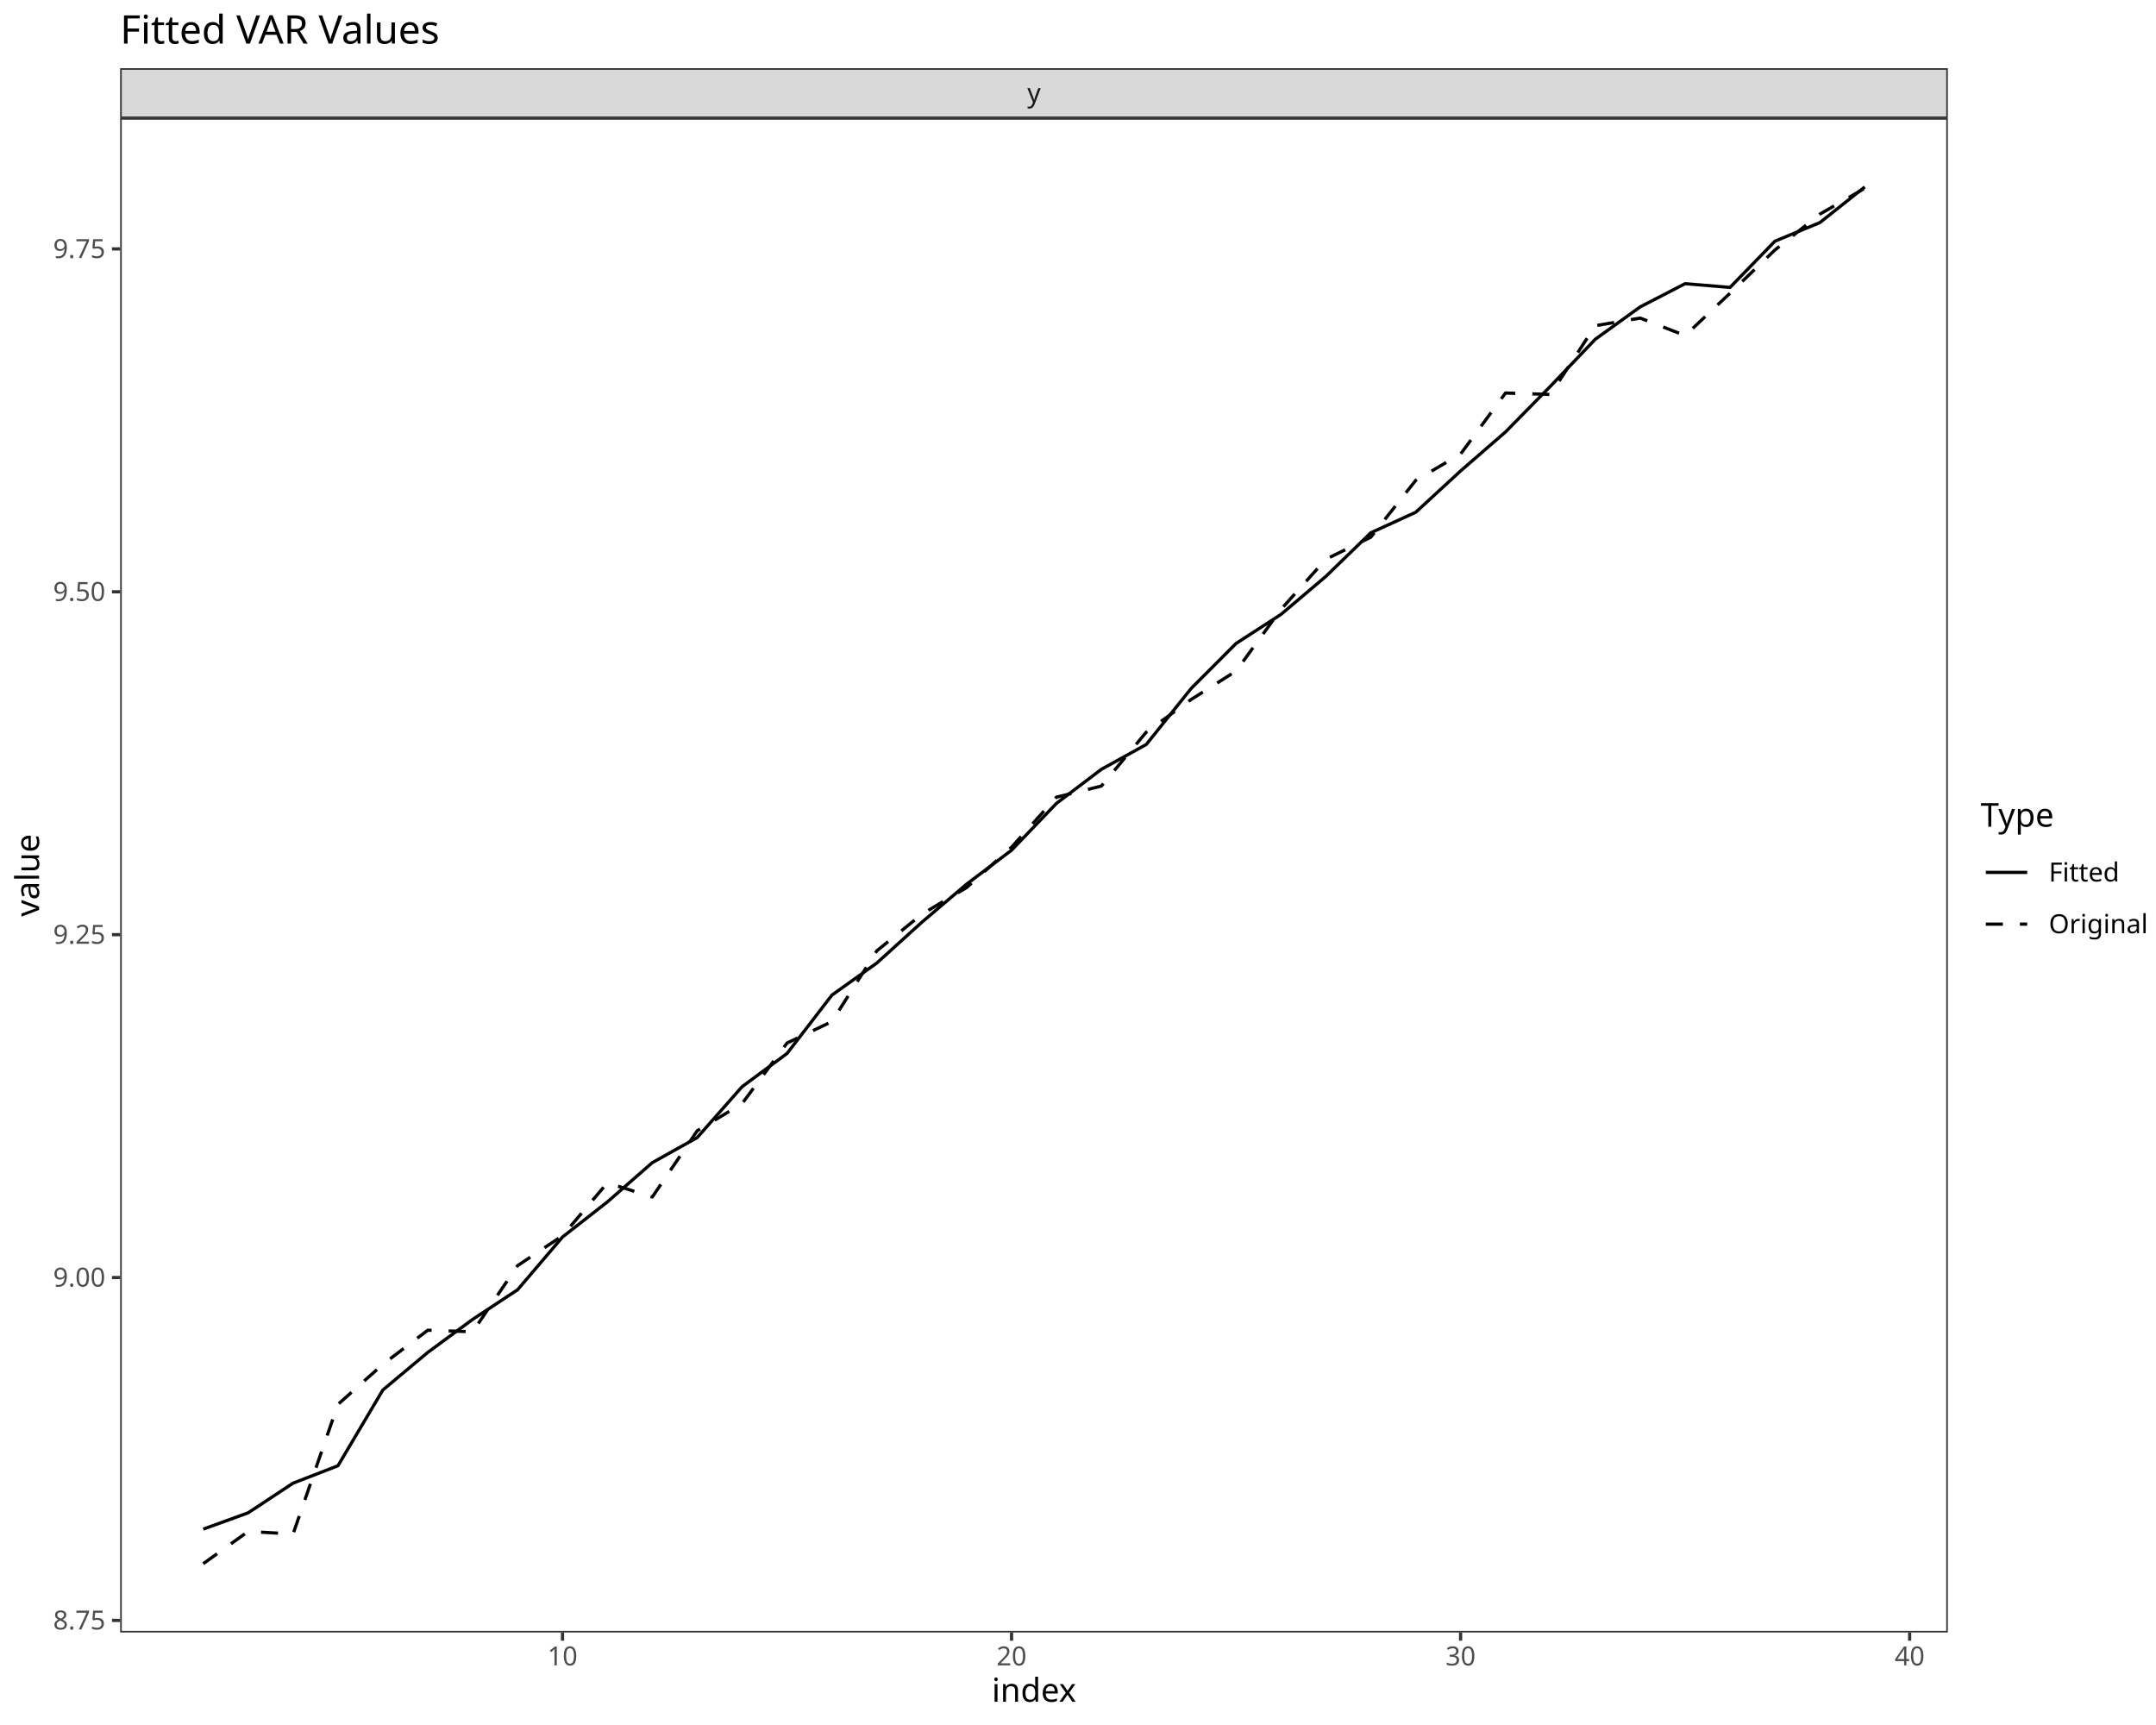
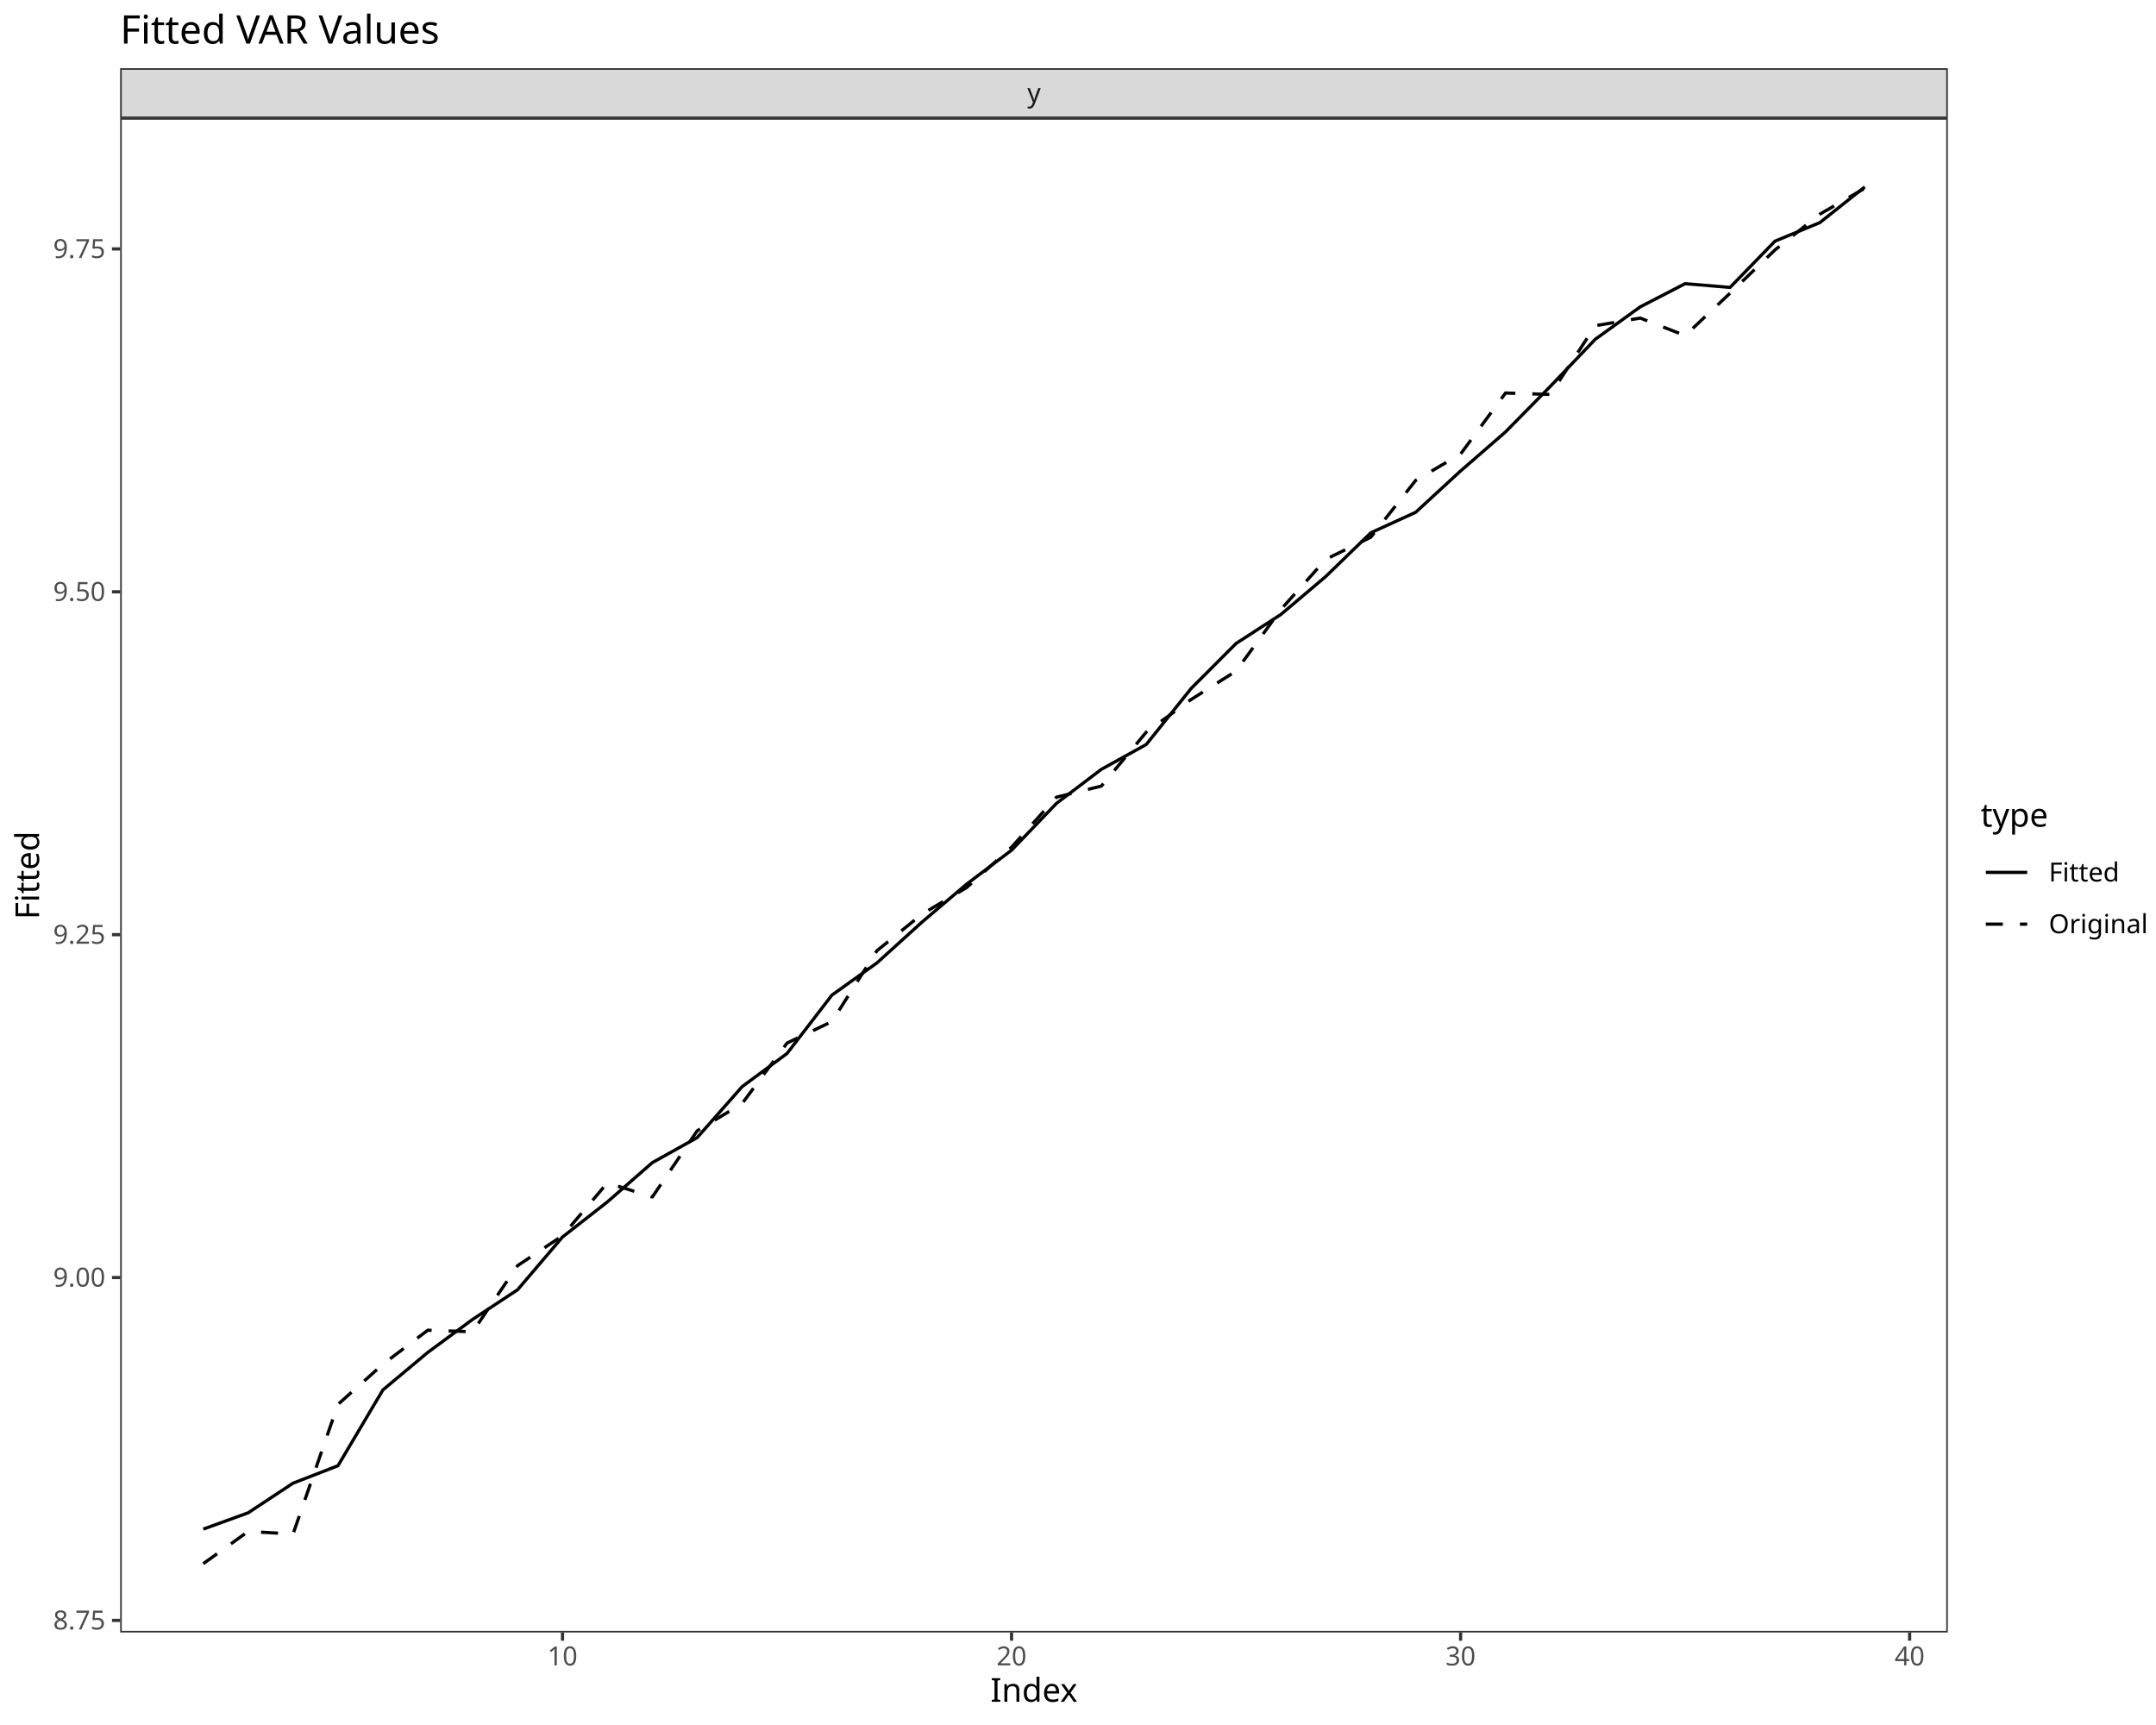
<svg xmlns="http://www.w3.org/2000/svg" class="svglite" data-engine-version="2.0" width="720.00pt" height="576.00pt" viewBox="0 0 720.00 576.00">
  <defs>
    <style type="text/css">
    .svglite line, .svglite polyline, .svglite polygon, .svglite path, .svglite rect, .svglite circle {
      fill: none;
      stroke: #000000;
      stroke-linecap: round;
      stroke-linejoin: round;
      stroke-miterlimit: 10.00;
    }
  </style>
  </defs>
  <rect width="100%" height="100%" style="stroke: none; fill: #FFFFFF;" />
  <defs>
    <clipPath id="cpMC4wMHw3MjAuMDB8MC4wMHw1NzYuMDA=">
      <rect x="0.00" y="0.00" width="720.00" height="576.00" />
    </clipPath>
  </defs>
  <g clip-path="url(#cpMC4wMHw3MjAuMDB8MC4wMHw1NzYuMDA=)">
    <rect x="0.00" y="0.00" width="720.00" height="576.00" style="stroke-width: 1.07; stroke: #FFFFFF; fill: #FFFFFF;" />
  </g>
  <defs>
    <clipPath id="cpNDAuMTN8NjUwLjQ4fDM5LjQzfDU0NS4xMQ==">
      <rect x="40.13" y="39.43" width="610.35" height="505.68" />
    </clipPath>
  </defs>
  <g clip-path="url(#cpNDAuMTN8NjUwLjQ4fDM5LjQzfDU0NS4xMQ==)">
    <rect x="40.13" y="39.43" width="610.35" height="505.68" style="stroke-width: 1.07; stroke: none; fill: #FFFFFF;" />
    <polyline points="67.88,510.59 82.87,505.15 97.87,495.25 112.86,489.43 127.86,464.13 142.86,451.58 157.85,440.55 172.85,430.67 187.85,413.05 202.84,401.33 217.84,388.22 232.83,379.86 247.83,362.85 262.83,351.77 277.82,332.28 292.82,321.56 307.82,307.97 322.81,295.22 337.81,283.89 352.80,268.26 367.80,256.89 382.80,248.59 397.79,229.88 412.79,214.86 427.79,205.15 442.78,192.46 457.78,177.90 472.77,171.06 487.77,157.25 502.77,144.23 517.76,128.98 532.76,113.27 547.76,102.46 562.75,94.72 577.75,95.97 592.74,80.54 607.74,74.33 622.74,62.42 " style="stroke-width: 1.07; stroke-linecap: butt;" />
    <polyline points="67.88,522.13 82.87,511.37 97.87,512.22 112.86,468.94 127.86,455.56 142.86,444.17 157.85,444.70 172.85,422.61 187.85,412.62 202.84,394.96 217.84,399.70 232.83,377.59 247.83,368.49 262.83,348.29 277.82,341.11 292.82,317.49 307.82,305.29 322.81,296.36 337.81,282.89 352.80,266.19 367.80,262.48 382.80,244.47 397.79,233.56 412.79,224.07 427.79,203.47 442.78,186.74 457.78,179.38 472.77,160.41 487.77,151.60 502.77,131.23 517.76,131.71 532.76,108.75 547.76,106.21 562.75,112.05 577.75,97.90 592.74,83.47 607.74,71.51 622.74,62.86 " style="stroke-width: 1.07; stroke-dasharray: 5.69,5.69; stroke-linecap: butt;" />
    <rect x="40.13" y="39.43" width="610.35" height="505.68" style="stroke-width: 1.07; stroke: #333333;" />
  </g>
  <g clip-path="url(#cpMC4wMHw3MjAuMDB8MC4wMHw1NzYuMDA=)">
</g>
  <defs>
    <clipPath id="cpNDAuMTN8NjUwLjQ4fDIyLjc4fDM5LjQz">
      <rect x="40.13" y="22.78" width="610.35" height="16.65" />
    </clipPath>
  </defs>
  <g clip-path="url(#cpNDAuMTN8NjUwLjQ4fDIyLjc4fDM5LjQz)">
    <rect x="40.13" y="22.78" width="610.35" height="16.65" style="stroke-width: 1.07; stroke: #333333; fill: #D9D9D9;" />
    <text x="345.31" y="34.14" text-anchor="middle" style="font-size: 8.80px; fill: #1A1A1A; font-family: sans;" textLength="4.40px" lengthAdjust="spacingAndGlyphs">y</text>
  </g>
  <g clip-path="url(#cpMC4wMHw3MjAuMDB8MC4wMHw1NzYuMDA=)">
    <polyline points="187.85,547.85 187.85,545.11 " style="stroke-width: 1.07; stroke: #333333; stroke-linecap: butt;" />
    <polyline points="337.81,547.85 337.81,545.11 " style="stroke-width: 1.07; stroke: #333333; stroke-linecap: butt;" />
    <polyline points="487.77,547.85 487.77,545.11 " style="stroke-width: 1.07; stroke: #333333; stroke-linecap: butt;" />
    <polyline points="637.73,547.85 637.73,545.11 " style="stroke-width: 1.07; stroke: #333333; stroke-linecap: butt;" />
    <text x="187.85" y="556.10" text-anchor="middle" style="font-size: 8.80px; fill: #4D4D4D; font-family: sans;" textLength="9.79px" lengthAdjust="spacingAndGlyphs">10</text>
    <text x="337.81" y="556.10" text-anchor="middle" style="font-size: 8.80px; fill: #4D4D4D; font-family: sans;" textLength="9.79px" lengthAdjust="spacingAndGlyphs">20</text>
    <text x="487.77" y="556.10" text-anchor="middle" style="font-size: 8.80px; fill: #4D4D4D; font-family: sans;" textLength="9.79px" lengthAdjust="spacingAndGlyphs">30</text>
    <text x="637.73" y="556.10" text-anchor="middle" style="font-size: 8.80px; fill: #4D4D4D; font-family: sans;" textLength="9.79px" lengthAdjust="spacingAndGlyphs">40</text>
    <text x="35.20" y="544.10" text-anchor="end" style="font-size: 8.80px; fill: #4D4D4D; font-family: sans;" textLength="17.13px" lengthAdjust="spacingAndGlyphs">8.75</text>
    <text x="35.20" y="429.61" text-anchor="end" style="font-size: 8.80px; fill: #4D4D4D; font-family: sans;" textLength="17.13px" lengthAdjust="spacingAndGlyphs">9.00</text>
    <text x="35.20" y="315.13" text-anchor="end" style="font-size: 8.80px; fill: #4D4D4D; font-family: sans;" textLength="17.13px" lengthAdjust="spacingAndGlyphs">9.25</text>
    <text x="35.20" y="200.64" text-anchor="end" style="font-size: 8.80px; fill: #4D4D4D; font-family: sans;" textLength="17.13px" lengthAdjust="spacingAndGlyphs">9.50</text>
    <text x="35.20" y="86.15" text-anchor="end" style="font-size: 8.80px; fill: #4D4D4D; font-family: sans;" textLength="17.13px" lengthAdjust="spacingAndGlyphs">9.75</text>
    <polyline points="37.39,541.07 40.13,541.07 " style="stroke-width: 1.07; stroke: #333333; stroke-linecap: butt;" />
    <polyline points="37.39,426.59 40.13,426.59 " style="stroke-width: 1.07; stroke: #333333; stroke-linecap: butt;" />
    <polyline points="37.39,312.10 40.13,312.10 " style="stroke-width: 1.07; stroke: #333333; stroke-linecap: butt;" />
    <polyline points="37.39,197.61 40.13,197.61 " style="stroke-width: 1.07; stroke: #333333; stroke-linecap: butt;" />
    <polyline points="37.39,83.12 40.13,83.12 " style="stroke-width: 1.07; stroke: #333333; stroke-linecap: butt;" />
-     <text x="345.31" y="568.24" text-anchor="middle" style="font-size: 11.00px; font-family: sans;" textLength="26.30px" lengthAdjust="spacingAndGlyphs">index</text>
-     <text transform="translate(13.05,292.27) rotate(-90)" text-anchor="middle" style="font-size: 11.00px; font-family: sans;" textLength="26.30px" lengthAdjust="spacingAndGlyphs">value</text>
+     <text x="345.31" y="568.24" text-anchor="middle" style="font-size: 11.00px; font-family: sans;" textLength="26.91px" lengthAdjust="spacingAndGlyphs">Index</text>
+     <text transform="translate(13.05,292.27) rotate(-90)" text-anchor="middle" style="font-size: 11.00px; font-family: sans;" textLength="27.51px" lengthAdjust="spacingAndGlyphs">Fitted</text>
    <rect x="661.44" y="267.33" width="53.08" height="49.89" style="stroke-width: 1.07; stroke: none; fill: #FFFFFF;" />
-     <text x="661.44" y="276.04" style="font-size: 11.00px; font-family: sans;" textLength="24.46px" lengthAdjust="spacingAndGlyphs">Type</text>
+     <text x="661.44" y="276.04" style="font-size: 11.00px; font-family: sans;" textLength="20.80px" lengthAdjust="spacingAndGlyphs">type</text>
    <rect x="661.44" y="282.66" width="17.28" height="17.28" style="stroke-width: 1.07; stroke: none; fill: #FFFFFF;" />
    <line x1="663.17" y1="291.30" x2="676.99" y2="291.30" style="stroke-width: 1.07; stroke-linecap: butt;" />
    <rect x="661.44" y="299.94" width="17.28" height="17.28" style="stroke-width: 1.07; stroke: none; fill: #FFFFFF;" />
    <line x1="663.17" y1="308.58" x2="676.99" y2="308.58" style="stroke-width: 1.07; stroke-dasharray: 5.69,5.69; stroke-linecap: butt;" />
    <text x="684.20" y="294.33" style="font-size: 8.80px; font-family: sans;" textLength="22.01px" lengthAdjust="spacingAndGlyphs">Fitted</text>
    <text x="684.20" y="311.61" style="font-size: 8.80px; font-family: sans;" textLength="30.32px" lengthAdjust="spacingAndGlyphs">Original</text>
    <text x="40.13" y="14.56" style="font-size: 13.20px; font-family: sans;" textLength="107.86px" lengthAdjust="spacingAndGlyphs">Fitted VAR Values</text>
  </g>
</svg>
